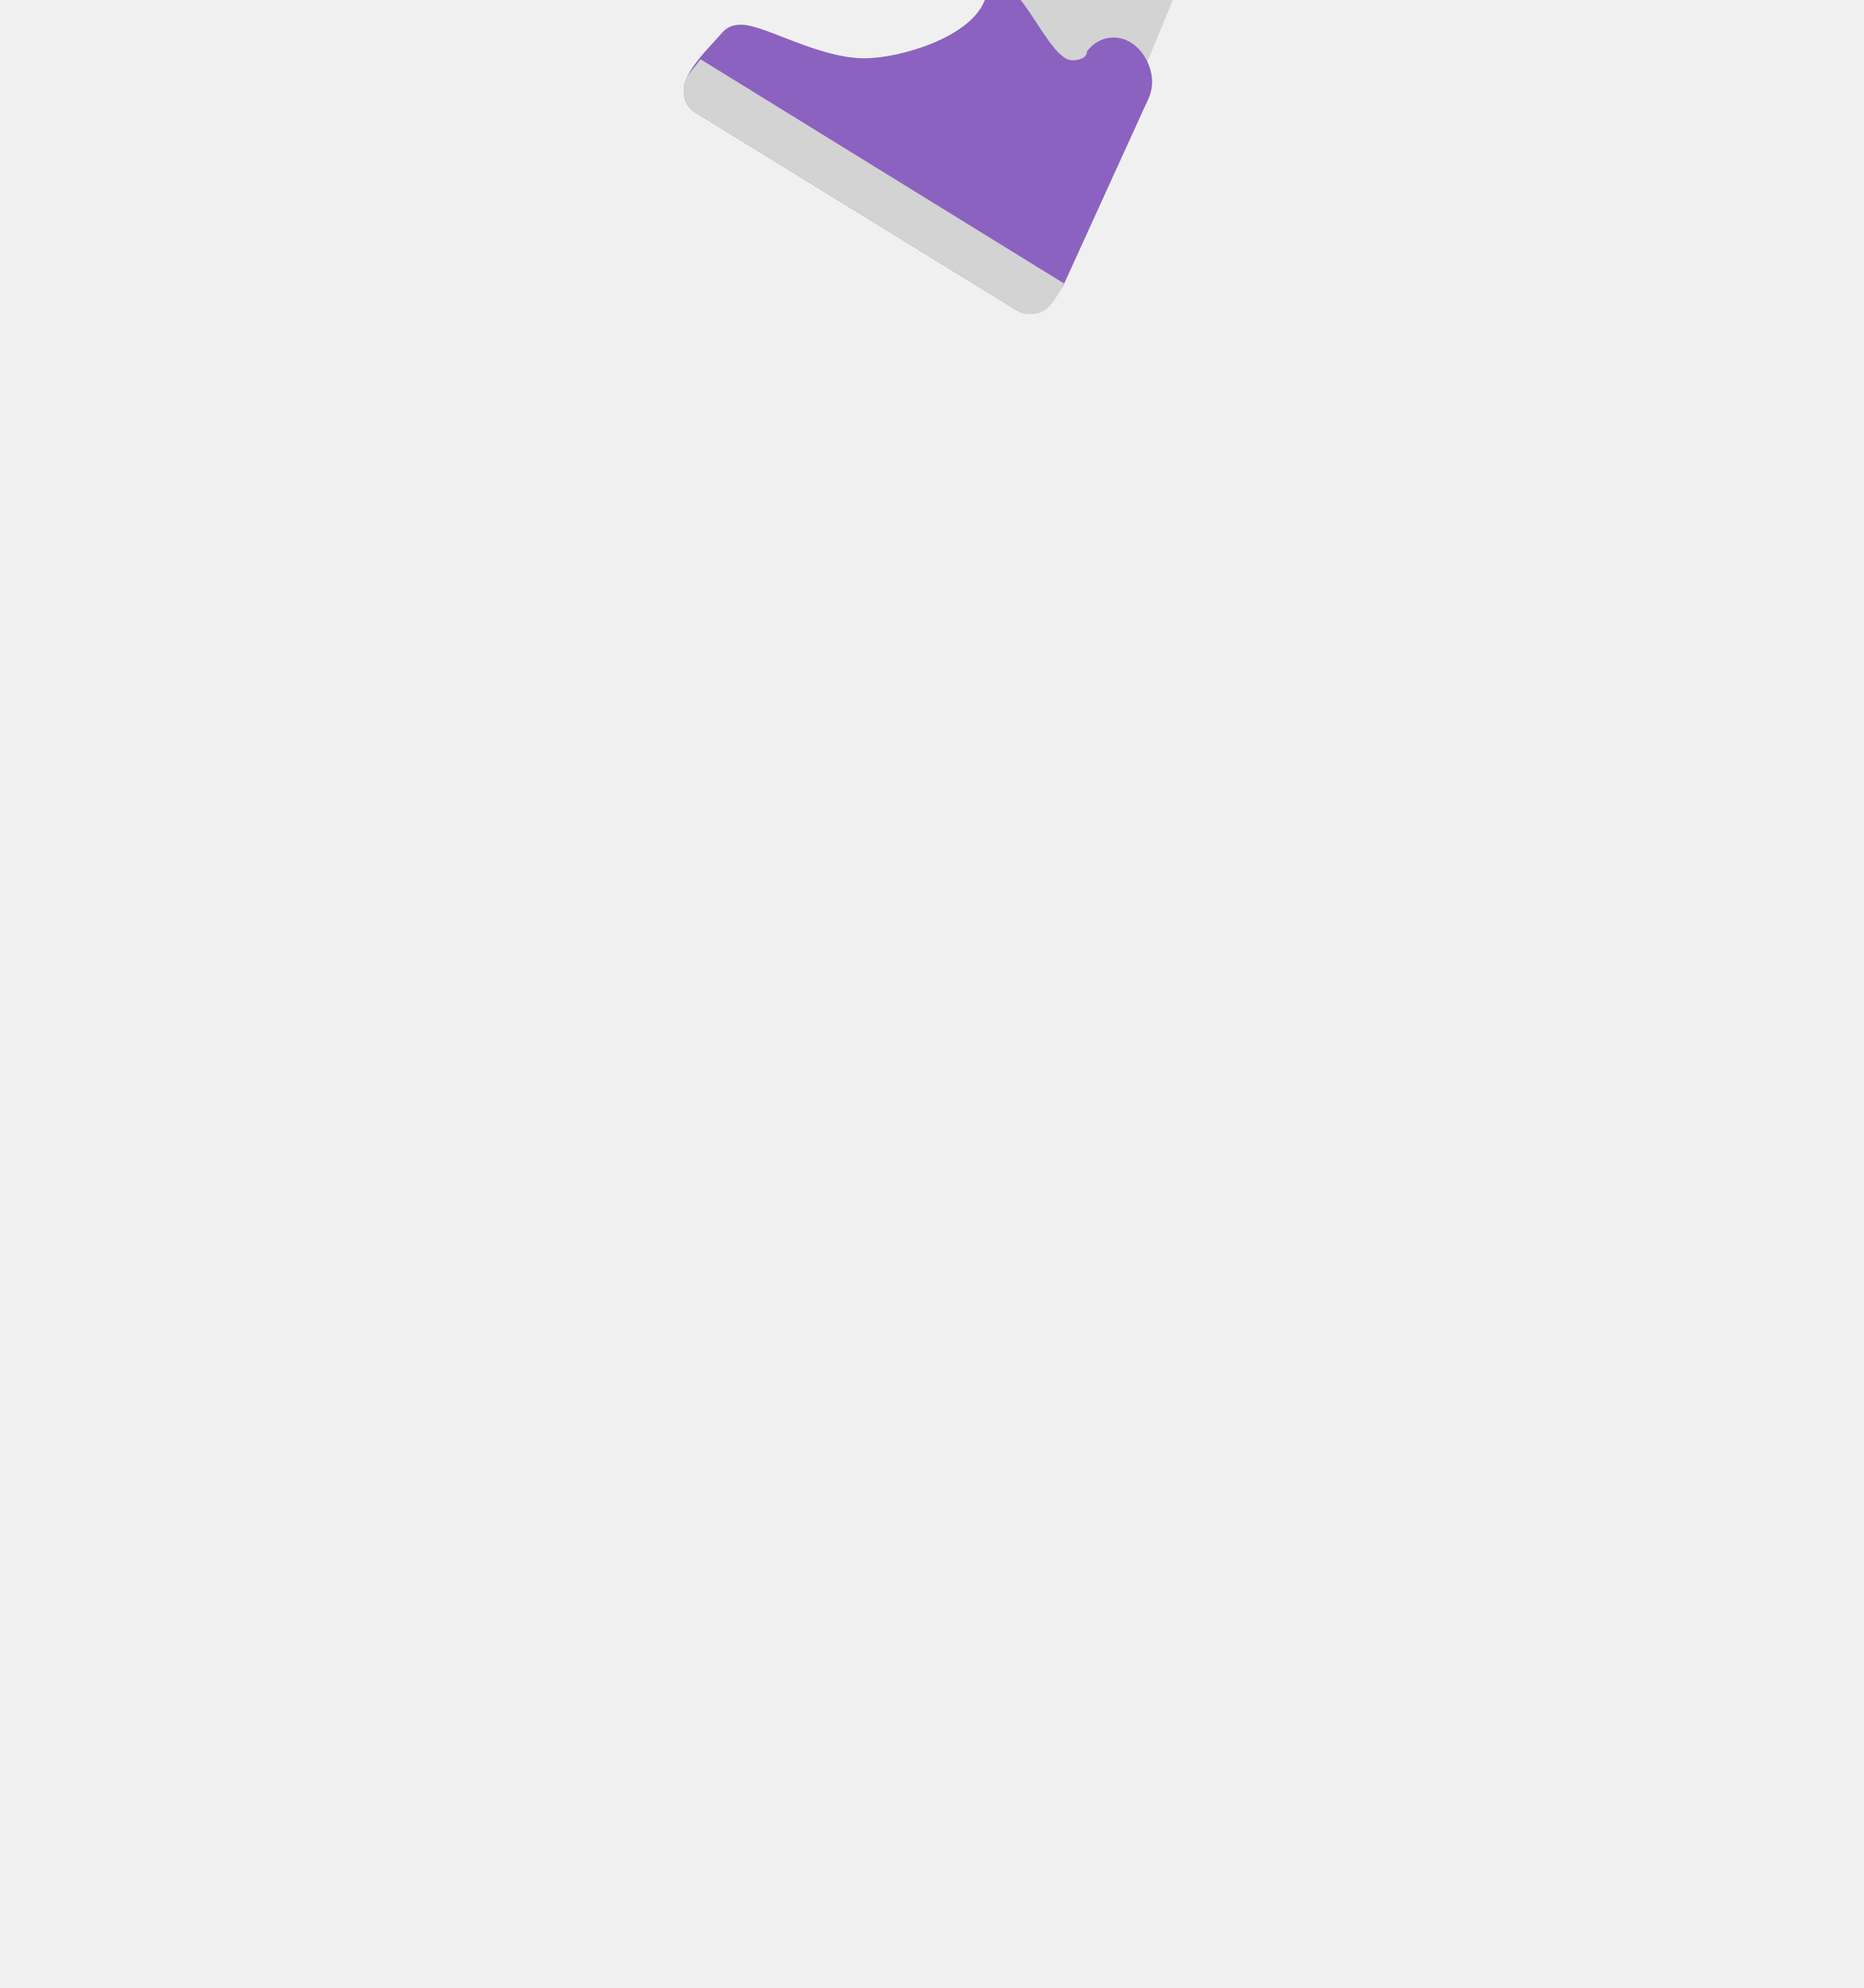
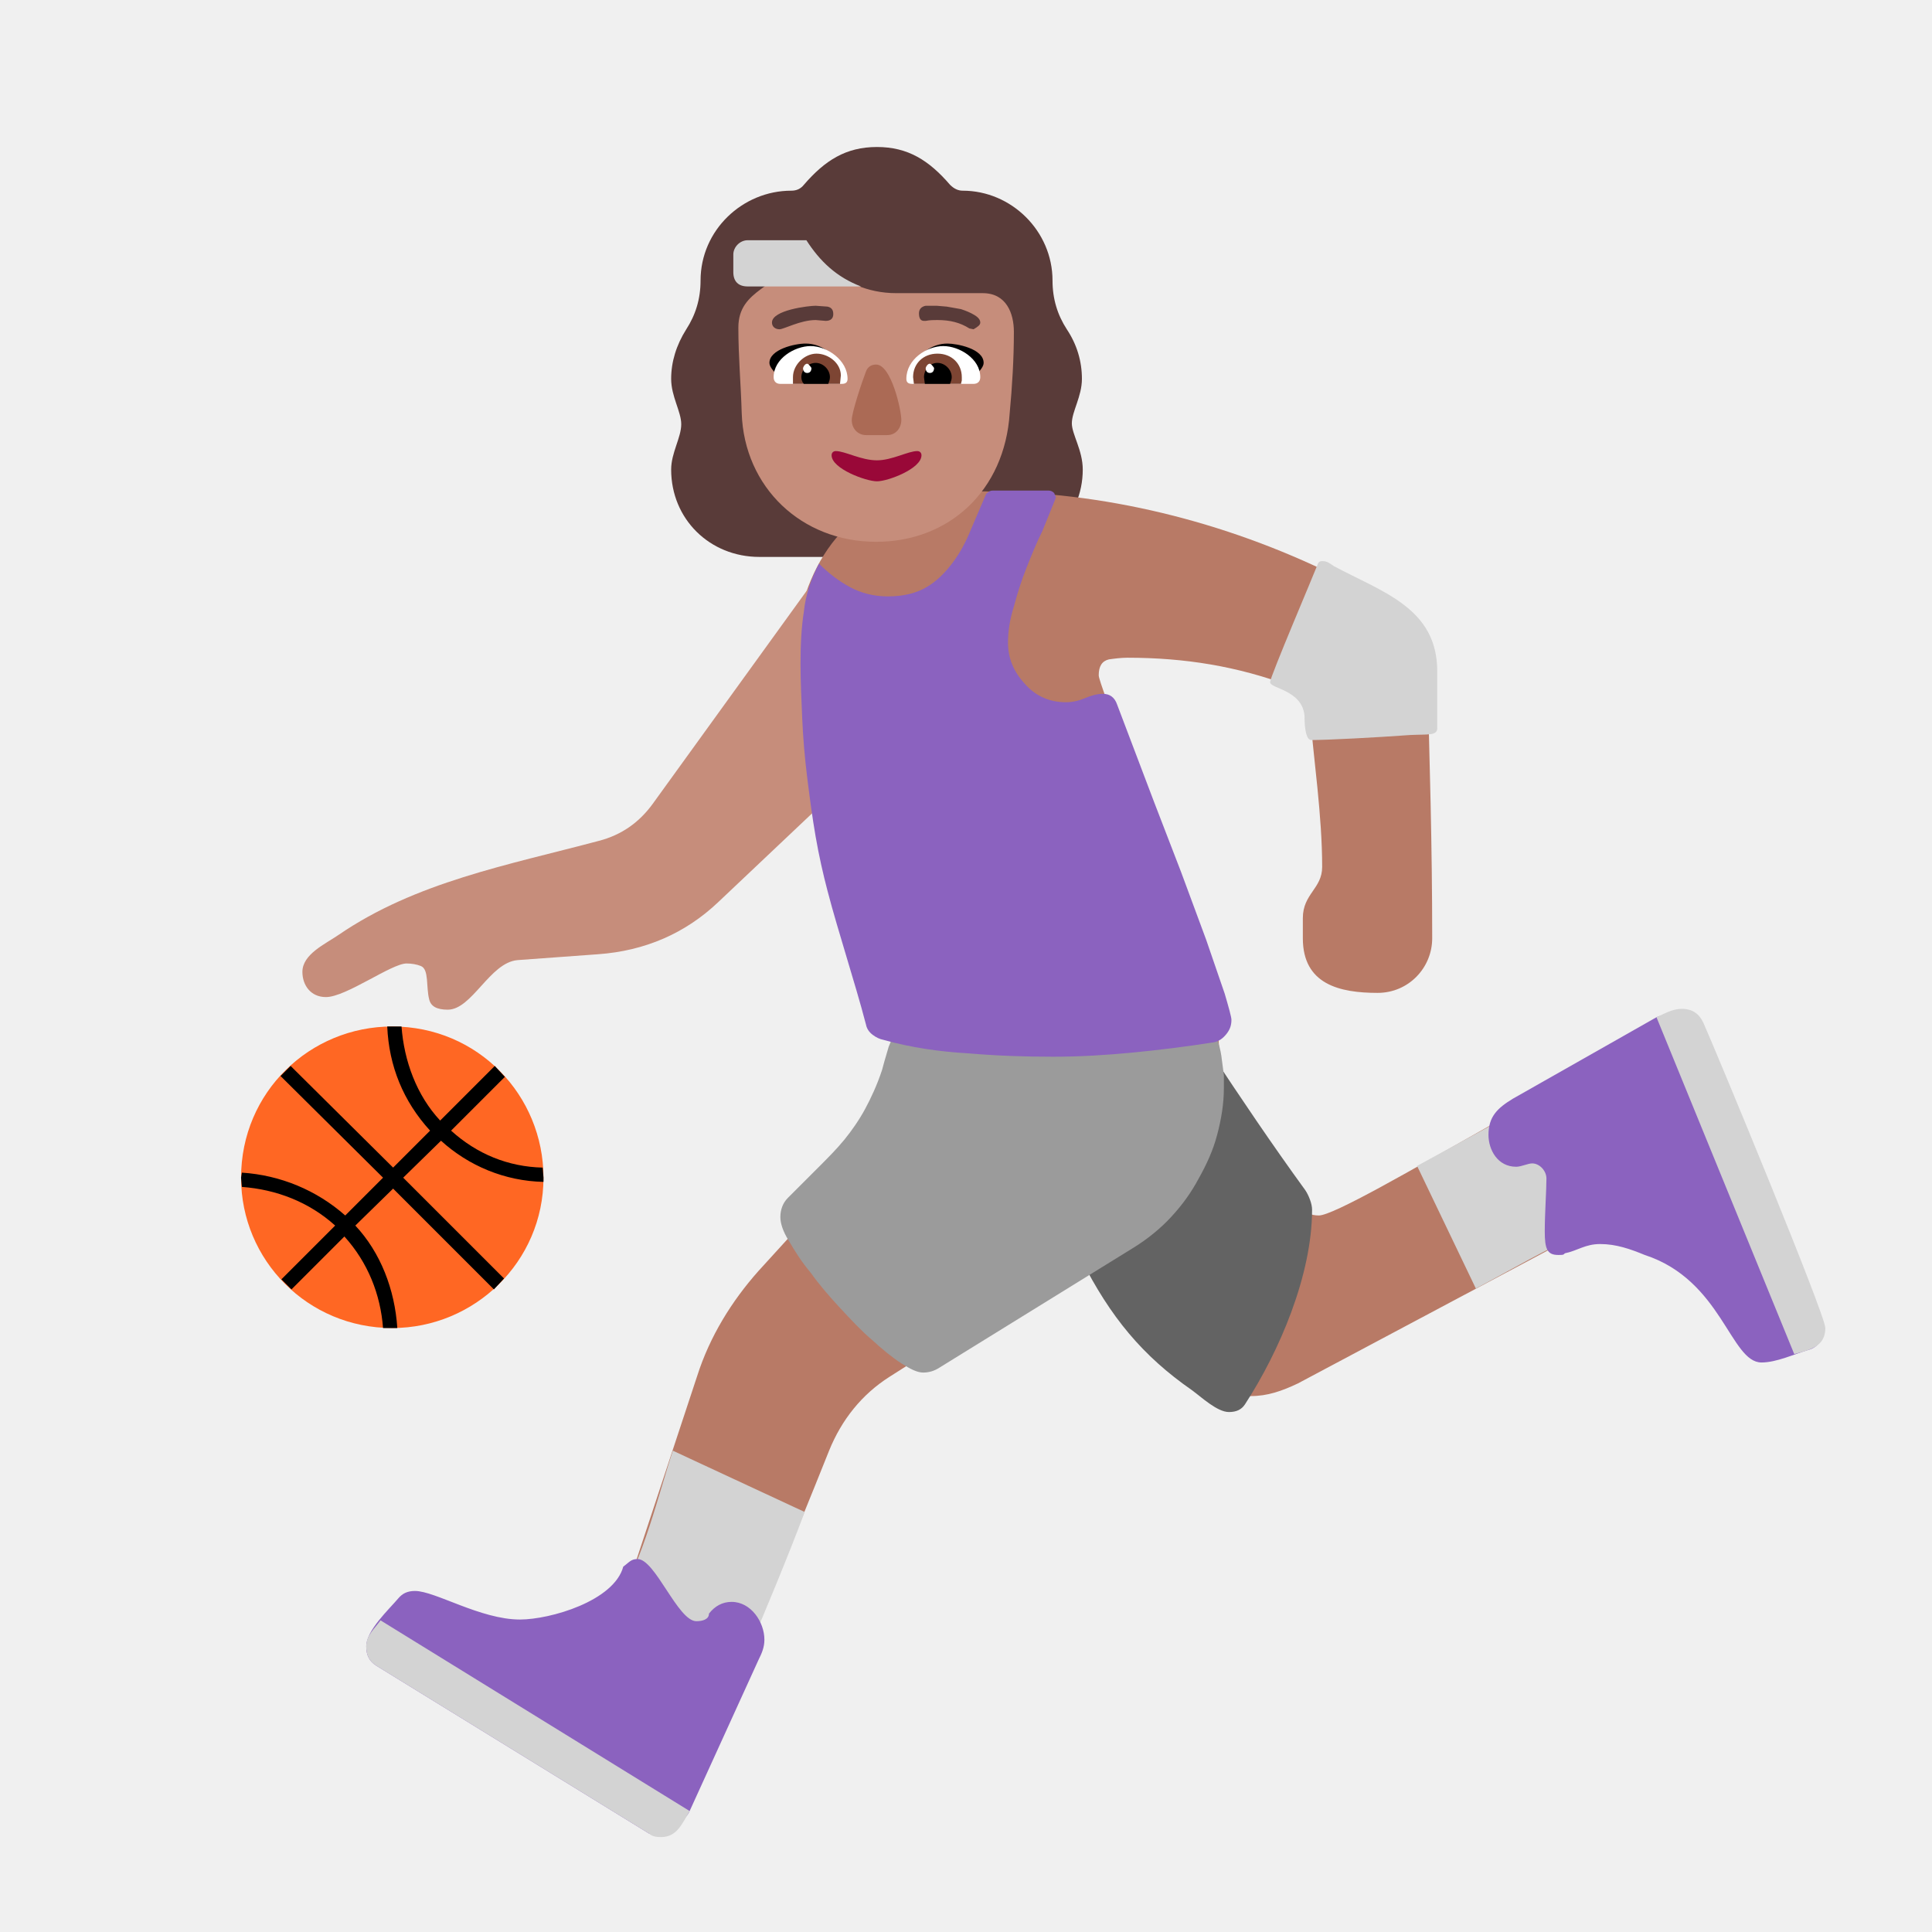
- <svg xmlns="http://www.w3.org/2000/svg" version="1.1">
-   <g transform="scale(1,-1)">
+ <svg xmlns="http://www.w3.org/2000/svg" version="1.1" viewBox="0 0 2300 2300">
+   <g transform="scale(1,-1) translate(-256, -1869)">
    <path d="M1440 1206c58 0 105 46 105 104 0 23-13 42-13 55 0 14 12 32 12 53 0 21-6 41-18 59-11 17-17 36-17 58 0 59-49 107-107 107-5 0-10 2-15 7-25 29-50 45-87 45-37 0-62-16-87-45-4-5-9-7-15-7-58 0-108-47-108-107 0-22-6-41-17-58-12-19-18-39-18-59 0-21 12-39 12-54 0-16-12-34-12-54 0-59 46-104 105-104l280 0 z" fill="#593B39" />
    <path d="M1029-287c45 0 64 59 79 97 46 116 88 214 135 332 15 37 39 67 72 88l233 148 0-1c42-63 108-170 197-170 20 0 37 6 56 15l327 174c15 8 42 14 58 14 69 0 125-144 199-144 12 0 26 4 26 19l-1 6-120 302c-9 23-22 40-49 40-51 0-381-211-415-211-10 0-18 4-25 12l-96 108c3 13 4 26 4 41 0 20-2 40-3 60-67-8-132-20-200-20-62 0-120 10-184 20 1-15 3-27 3-42 0-40-17-80-43-110l-123-135c-32-36-58-78-73-125l-75-227c-13-38-42-77-88-77-48 0-97 21-151 21-21 0-71-2-71-33 0-7 3-12 8-15l283-174c12-7 22-13 37-13 z" fill="#B87A66" />
    <path d="M1143-106c25 60 48 114 71 175l-157 73c-16-48-37-136-66-176l152-72 z" fill="#D3D3D3" />
    <path d="M2013 335c43 23 85 48 129 67l-71 149-128-70 70-146 z" fill="#D3D3D3" />
    <path d="M1036-316c12 0 36 17 41 29l82 180c4 8 7 15 7 24 0 21-16 45-39 45-11 0-20-5-27-14 0-7-8-9-15-9-22 0-49 74-70 74-8 0-10-4-17-9-11-41-87-63-123-63-47 0-101 34-125 34-9 0-15-3-20-9-11-13-38-38-38-57 0-11 4-18 12-23l325-200 7-2 z M2353 247c18 0 39 10 56 15 12 3 19 15 19 27 0 16-134 328-145 362-4 11-21 11-30 11-6 0-19-1-25-4l-171-97c-18-11-29-21-29-43 0-18 11-38 33-38 6 0 14 4 19 4 9 0 17-9 17-18 0-14-2-42-2-63 0-21 3-28 16-28 6 0 6 0 8 2 15 3 24 11 42 11 19 0 36-6 53-13 92-30 102-128 139-128 z" fill="#8B62BF" />
    <path d="M1043-318c19 0 25 16 34 31l-368 227c-8-11-17-18-17-31 0-11 4-18 12-23l325-200c3-3 8-4 14-4 z" fill="#D3D3D3" />
    <path d="M2392 257c19 5 37 9 37 31 0 16-129 327-145 363-5 11-13 17-26 17-11 0-21-6-30-10l164-401 z" fill="#D3D3D3" />
    <path d="M723 288c98 0 180 79 180 179 0 98-78 180-180 180-98 0-180-78-180-180 0-98 79-179 180-179 z" fill="#FF6723" />
    <path d="M729 288c-3 46-20 90-50 122l45 44 120-120 12 13-120 120 45 44c33-30 76-48 122-49l0 5-1 12c-41 1-78 16-109 44l64 64-12 13-65-65c-28 30-43 71-46 112l-17 0c2-47 19-89 51-124l-44-44-122 121-12-12 122-121-45-45c-34 30-77 48-123 51l-1-6 1-11c41-3 80-18 111-46l-64-64 12-12 63 63c28-31 43-69 46-109l17 0 z" fill="#000000" />
    <path d="M1526 575l180 69c-7 25-14 51-20 78-8 29-1 15-34 106-27 76-88 227-88 237 0 11 4 17 12 19 7 1 15 2 22 2 68 0 131-10 195-34 13-5 21-14 22-28 5-60 15-126 15-187 0-26-23-32-23-61l0-24c0-55 44-65 89-65 37 0 65 30 65 65 0 111-3 210-6 321 0 67-60 85-110 111-132 65-277 100-418 100-27 0-54-1-81-4-99-11-144-114-144-198 0-29 6-59 11-88 19-127 61-223 110-350l203-69 z" fill="#B87A66" />
    <path d="M1817 988c19 0 77 3 118 6 21 1 32-1 32 8l0 68c0 75-65 94-123 125-6 4-8 6-14 6-3 0-4-1-5-3-5-13-57-135-57-141 0-8 38-9 41-40 0-5 0-29 8-29 z" fill="#D3D3D3" />
    <path d="M1719 188c9 0 15 3 19 9 41 63 80 154 80 232 0 7-4 17-8 23-40 55-77 110-114 166l-153-248c35-69 73-115 132-156 11-8 30-26 44-26 z" fill="#636363" />
    <path d="M1355 235c7 0 13 2 18 5l233 144c16 10 31 22 44 36 13 14 24 29 33 46 9 16 17 33 22 52 5 19 8 37 8 56l0 15-3 23c-1 7-3 14-5 20-3 6-6 9-10 9-13 0-27-2-42-5-15-4-30-7-43-9-32-6-65-9-98-9-31 0-62 3-92 9l-93 16c-3 0-4-2-6-5-3-5-5-10-7-15l-5-17-3-11c-6-18-13-33-20-46-7-13-16-26-25-37-9-11-20-22-31-33l-36-36c-6-6-9-14-9-23 0-7 3-17 10-28 7-12 15-25 26-38 10-14 22-28 35-42 13-14 25-27 38-38 12-11 24-21 35-28 11-7 19-11 26-11 z" fill="#9B9B9B" />
    <path d="M789 667c29 0 50 56 83 59l96 7c56 4 104 25 143 62l129 122-22 251-185-256c-16-22-37-37-64-44-109-29-218-49-310-112-16-11-43-23-43-44 0-16 10-30 28-30 24 0 78 40 96 40 6 0 12-1 17-3 10-4 6-25 10-40 2-8 9-12 22-12 z" fill="#C68D7B" />
    <path d="M1510 611c32 0 64 2 95 5 31 3 63 7 95 12 7 1 12 5 16 10 4 5 6 10 6 17 0 3-3 14-8 31l-22 64-30 81-32 83-44 116c-3 9-9 13-17 13-7 0-14-2-21-5-7-3-15-5-23-5-19 0-36 7-49 22-13 14-20 30-20 49 0 13 2 27 7 43 4 15 9 31 15 46 6 15 12 30 19 44l15 37 1 3-2 5c-2 2-4 3-7 3l-66 0c-3 0-5-1-8-4l-18-42c-6-15-13-28-22-40-9-12-19-22-31-29-12-7-27-11-46-11-17 0-32 4-45 11-13 7-25 16-37 28-10-19-16-38-18-57-3-19-4-40-4-62 0-20 1-42 2-65 1-23 3-47 6-71 3-24 6-47 10-70 4-23 9-45 14-64 7-27 15-53 23-80 8-27 16-53 23-80 1-5 4-9 8-12 4-3 8-5 13-6 32-9 66-14 101-16 35-3 68-4 101-4 z" fill="#8B62BF" />
    <path d="M1299 1224c87 0 153 61 159 153 3 32 5 65 5 97 0 22-9 46-37 46l-103 0c-71 0-105 58-110 58-7 0-7-6-10-11-19-42-68-41-68-88 0-35 3-67 4-102 3-88 71-153 160-153 z" fill="#C68D7B" />
    <path d="M1300 1296c13 0 53 15 53 31 0 3-2 5-5 5-11 0-30-11-48-11-19 0-38 11-49 11-3 0-5-2-5-5 0-16 41-31 54-31 z" fill="#990838" />
    <path d="M1312 1351c11 0 17 9 17 18 0 12-12 66-30 66-6 0-10-3-12-8-5-13-17-49-17-58 0-11 8-18 17-18l25 0 z" fill="#AB6A55" />
    <path d="M1407 1413c-23 9-44 15-65 20 9 15 23 27 42 27 11 0 43-6 43-23 0-8-15-19-20-24 z M1192 1413c23 9 44 15 65 20-9 15-23 27-42 27-13 0-43-7-43-23 0-8 15-19 20-24 z" fill="#000000" />
    <path d="M1415 1412l-73 0c-5 0-7 2-7 6 0 23 24 39 44 39 19 0 44-15 44-37 0-5-3-8-8-8 z M1258 1412c5 0 7 2 7 6 0 22-24 39-44 39-19 0-44-15-44-37 0-5 3-8 8-8l73 0 z" fill="#FFFFFF" />
    <path d="M1400 1412l-56 0-1 8c0 16 12 28 29 28 17 0 29-12 29-28l0-4-1-4 z M1256 1412l1 10c0 15-15 26-29 26-14 0-28-13-28-28l0-8 56 0 z" fill="#7D4533" />
    <path d="M1387 1412l-30 0-1 8c0 9 7 17 16 17 9 0 17-8 17-17 0-3-1-5-2-8 z M1242 1412c1 3 2 5 2 8 0 9-8 17-17 17-9 0-17-8-17-17 0-3 1-6 3-8l29 0 z" fill="#000000" />
    <path d="M1363 1425c3 0 5 2 5 6-2 3-4 5-5 5-2 0-4-2-5-5 0-4 2-6 5-6 z M1217 1425c3 0 5 2 5 6-2 3-4 5-5 5-2 0-4-2-5-5 0-4 2-6 5-6 z" fill="#FFFFFF" />
    <path d="M1415 1477c5 3 8 5 8 8 0 3-2 6-7 9-5 3-10 5-16 7l-17 3-12 1-13 0c-5-1-8-4-8-9 0-6 2-9 6-9l2 0c5 1 10 1 14 1 15 0 27-3 38-10l5-1 z M1184 1477c5 0 25 11 43 11l12-1c6 0 9 3 9 8 0 5-2 8-7 9l-14 1c-8 0-52-5-52-20 0-5 4-8 9-8 z" fill="#593B39" />
    <path d="M1281 1528c-29 11-49 30-65 55l-70 0c-9 0-17-8-17-17l0-21c0-11 6-17 17-17l135 0 z" fill="#D3D3D3" />
  </g>
</svg>
